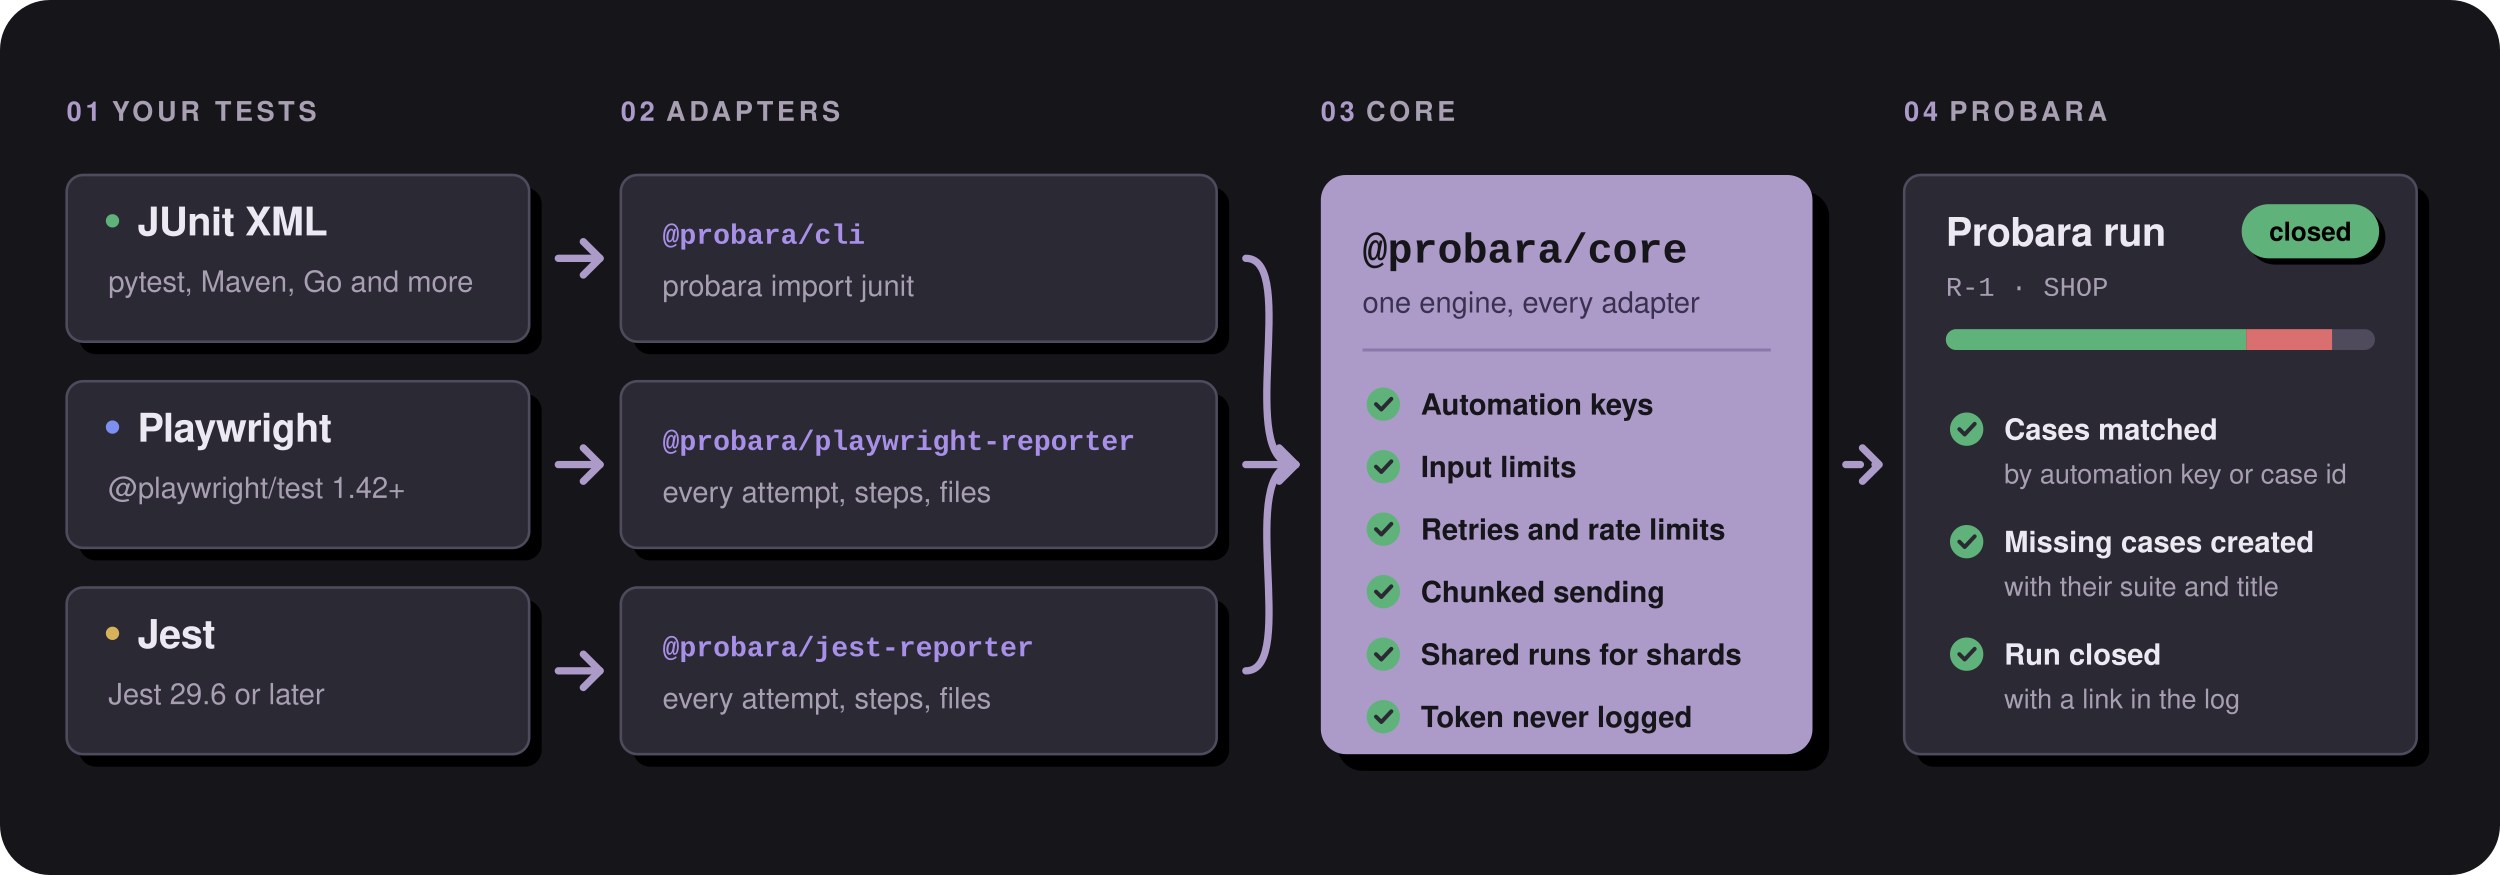
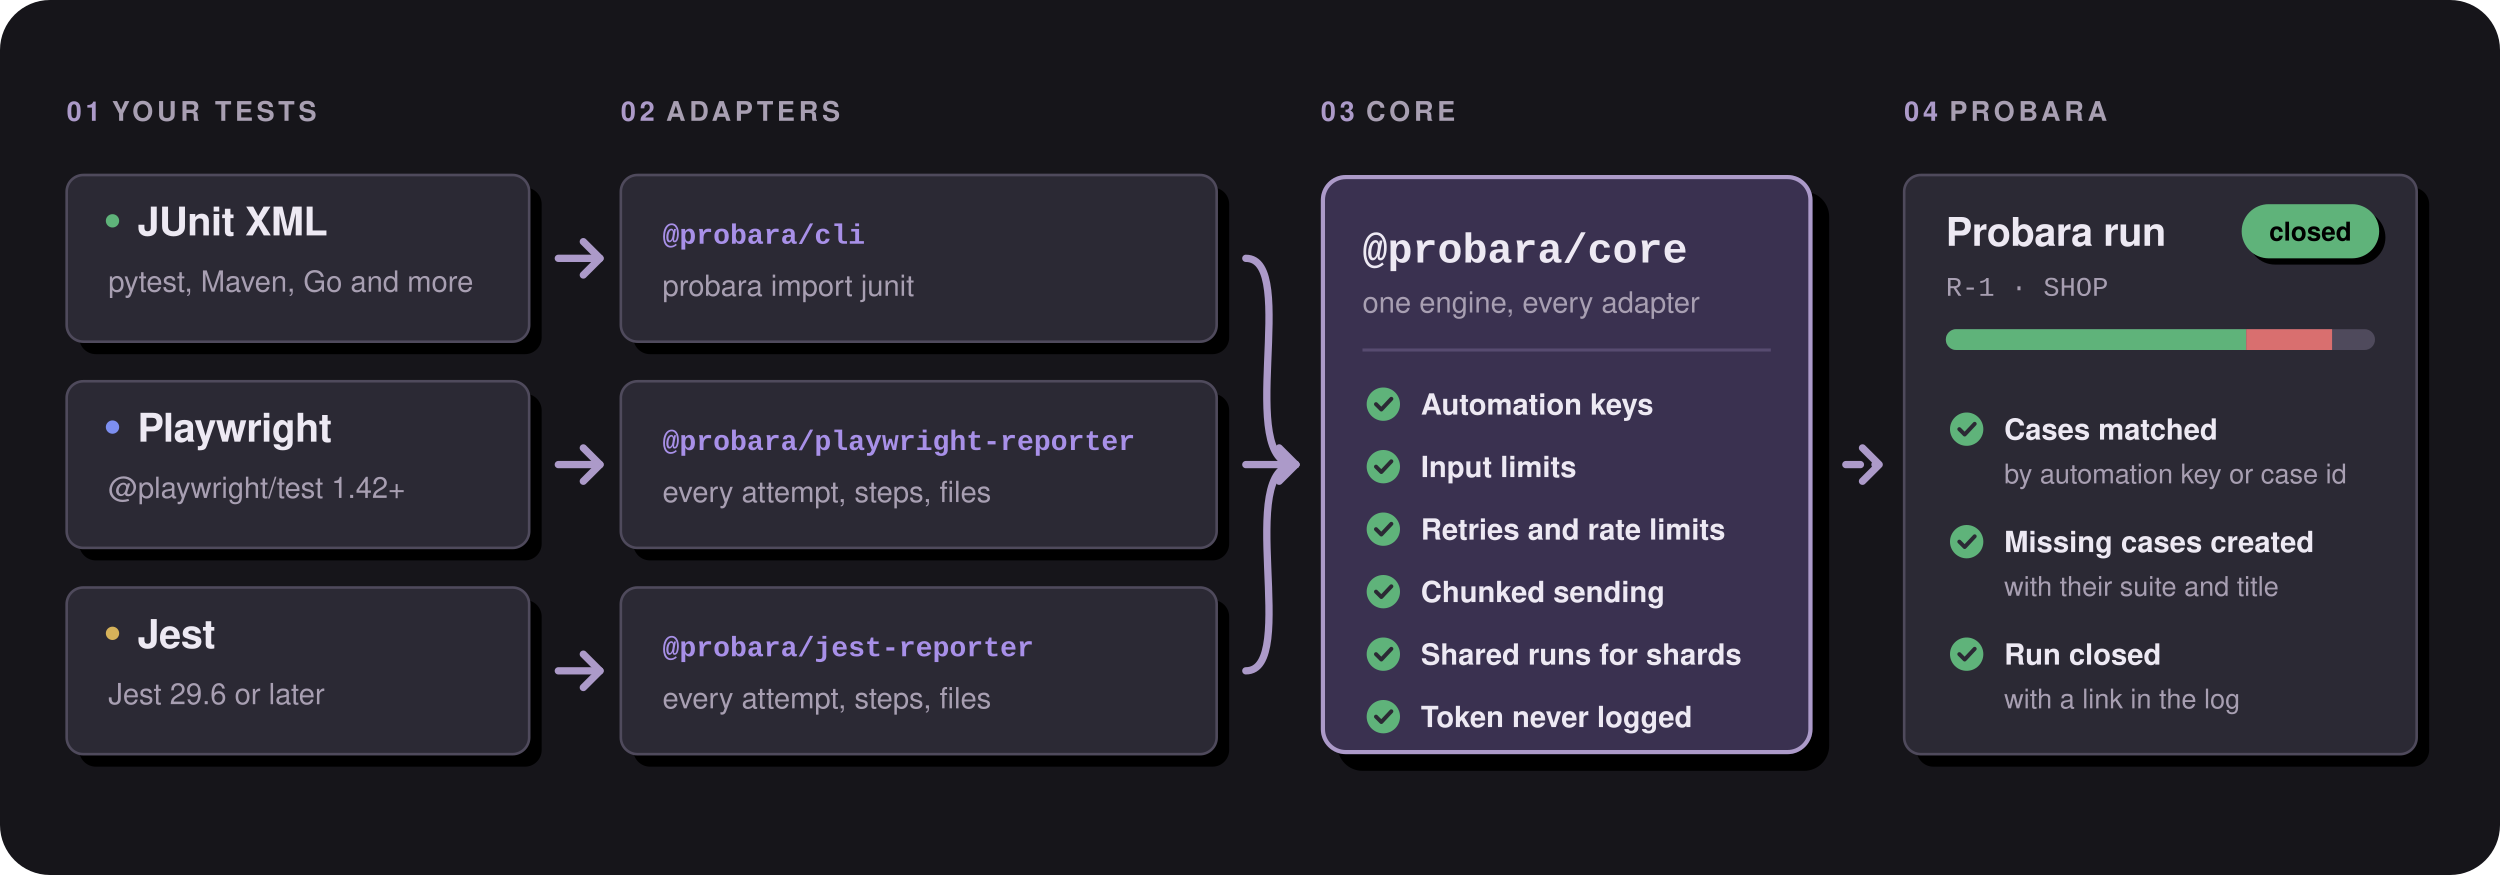
<svg xmlns="http://www.w3.org/2000/svg" viewBox="0 0 1200 420" width="1200" height="420" role="img" aria-labelledby="title desc">
  <style>
.label{font:800 13px ui-sans-serif, -apple-system, BlinkMacSystemFont, 'Segoe UI', Helvetica, Arial, sans-serif;letter-spacing:1.8px;fill:#a89fb2}
.num{fill:#ac9ac9}
.title{font:700 19px ui-sans-serif, -apple-system, BlinkMacSystemFont, 'Segoe UI', Helvetica, Arial, sans-serif;fill:#ede9f3;letter-spacing:-0.2px}
.sub{font:400 14px ui-sans-serif, -apple-system, BlinkMacSystemFont, 'Segoe UI', Helvetica, Arial, sans-serif;fill:#a89fb2}
.small{font:400 13px ui-sans-serif, -apple-system, BlinkMacSystemFont, 'Segoe UI', Helvetica, Arial, sans-serif;fill:#a89fb2}
.pkg{font:700 13.5px ui-monospace, SFMono-Regular, Menlo, Consolas, 'Liberation Mono', monospace;fill:#a890e8}
- .core{font:800 20px ui-monospace, SFMono-Regular, Menlo, Consolas, 'Liberation Mono', monospace;fill:#16151a}
- .coresub{font:500 14px ui-sans-serif, -apple-system, BlinkMacSystemFont, 'Segoe UI', Helvetica, Arial, sans-serif;fill:#3a3150}
- .corerow{font:700 14px ui-sans-serif, -apple-system, BlinkMacSystemFont, 'Segoe UI', Helvetica, Arial, sans-serif;fill:#16151a}
+ .core{font:800 20px ui-monospace, SFMono-Regular, Menlo, Consolas, 'Liberation Mono', monospace;fill:#ede9f3}
.row{font:600 14px ui-sans-serif, -apple-system, BlinkMacSystemFont, 'Segoe UI', Helvetica, Arial, sans-serif;fill:#ede9f3}
.mono{font:500 13px ui-monospace, SFMono-Regular, Menlo, Consolas, 'Liberation Mono', monospace;fill:#a89fb2}
.badge{font:700 12.5px ui-sans-serif, -apple-system, BlinkMacSystemFont, 'Segoe UI', Helvetica, Arial, sans-serif;fill:#000000}

@media (prefers-reduced-motion: no-preference) {
  .float { transform-box: fill-box; transform-origin: center; animation: float 5s ease-in-out 1.6s infinite; }
  .flow { animation: flow 1.1s linear infinite; }
}
@keyframes float { 0%, 100% { transform: none; } 50% { transform: translateY(-3px); } }
@keyframes flow { to { stroke-dashoffset: -14; } }
</style>
  <defs>
    <clipPath id="frame">
      <rect width="1200" height="420" rx="24" />
    </clipPath>
  </defs>
  <g clip-path="url(#frame)">
    <rect width="1200" height="420" fill="#16151a" />
    <text x="32" y="58" class="label">
      <tspan class="num">01</tspan>  YOUR TESTS</text>
    <text x="298" y="58" class="label">
      <tspan class="num">02</tspan>  ADAPTERS</text>
    <text x="634" y="58" class="label">
      <tspan class="num">03</tspan>  CORE</text>
    <text x="914" y="58" class="label">
      <tspan class="num">04</tspan>  PROBARA</text>
    <g>
      <path d="M268 124H288" stroke="#ac9ac9" stroke-width="3.5" stroke-linecap="round" />
      <path d="M280 116l8 8 -8 8" fill="none" stroke="#ac9ac9" stroke-width="3.5" stroke-linecap="round" stroke-linejoin="round" />
      <path d="M268 223H288" stroke="#ac9ac9" stroke-width="3.5" stroke-linecap="round" />
      <path d="M280 215l8 8 -8 8" fill="none" stroke="#ac9ac9" stroke-width="3.5" stroke-linecap="round" stroke-linejoin="round" />
      <path d="M268 322H288" stroke="#ac9ac9" stroke-width="3.5" stroke-linecap="round" />
      <path d="M280 314l8 8 -8 8" fill="none" stroke="#ac9ac9" stroke-width="3.5" stroke-linecap="round" stroke-linejoin="round" />
      <path d="M598 124C624 124 592 223 622 223" fill="none" stroke="#ac9ac9" stroke-width="3.5" stroke-linecap="round" />
      <path d="M598 223C624 223 592 223 622 223" fill="none" stroke="#ac9ac9" stroke-width="3.5" stroke-linecap="round" />
      <path d="M598 322C624 322 592 223 622 223" fill="none" stroke="#ac9ac9" stroke-width="3.5" stroke-linecap="round" />
      <path d="M614 215l8 8 -8 8" fill="none" stroke="#ac9ac9" stroke-width="3.5" stroke-linecap="round" stroke-linejoin="round" />
    </g>
    <g>
      <rect x="38" y="90" width="222" height="80" rx="8" fill="#000000" />
      <rect x="32" y="84" width="222" height="80" rx="8" fill="#2b2934" stroke="#4f4a5c" stroke-width="1.25" />
      <circle cx="54" cy="106" r="3.2" fill="#5fb37a" />
      <text x="66" y="113" class="title">JUnit XML</text>
      <text x="52" y="140" class="sub">pytest, Maven, Go and more</text>
    </g>
    <g>
      <rect x="38" y="189" width="222" height="80" rx="8" fill="#000000" />
      <rect x="32" y="183" width="222" height="80" rx="8" fill="#2b2934" stroke="#4f4a5c" stroke-width="1.25" />
      <circle cx="54" cy="205" r="3.2" fill="#7d8ff0" />
      <text x="66" y="212" class="title">Playwright</text>
      <text x="52" y="239" class="sub">@playwright/test 1.42+</text>
    </g>
    <g>
      <rect x="38" y="288" width="222" height="80" rx="8" fill="#000000" />
      <rect x="32" y="282" width="222" height="80" rx="8" fill="#2b2934" stroke="#4f4a5c" stroke-width="1.25" />
      <circle cx="54" cy="304" r="3.2" fill="#d6b25a" />
      <text x="66" y="311" class="title">Jest</text>
      <text x="52" y="338" class="sub">Jest 29.6 or later</text>
    </g>
    <g>
      <rect x="304" y="90" width="286" height="80" rx="8" fill="#000000" />
      <rect x="298" y="84" width="286" height="80" rx="8" fill="#2b2934" stroke="#4f4a5c" stroke-width="1.25" />
      <text x="318" y="117" class="pkg">@probara/cli</text>
      <text x="318" y="142" class="sub">probara import junit</text>
    </g>
    <g>
      <rect x="304" y="189" width="286" height="80" rx="8" fill="#000000" />
      <rect x="298" y="183" width="286" height="80" rx="8" fill="#2b2934" stroke="#4f4a5c" stroke-width="1.25" />
      <text x="318" y="216" class="pkg">@probara/playwright-reporter</text>
      <text x="318" y="241" class="sub">every attempt, steps, files</text>
    </g>
    <g>
      <rect x="304" y="288" width="286" height="80" rx="8" fill="#000000" />
      <rect x="298" y="282" width="286" height="80" rx="8" fill="#2b2934" stroke="#4f4a5c" stroke-width="1.25" />
      <text x="318" y="315" class="pkg">@probara/jest-reporter</text>
      <text x="318" y="340" class="sub">every attempt, steps, files</text>
    </g>
    <g>
      <rect x="642" y="92" width="236" height="278" rx="12" fill="#000000" />
-       <rect x="634" y="84" width="236" height="278" rx="12" fill="#ac9ac9" />
+       <rect x="634" y="84" width="236" height="278" rx="12" fill="#3a3150" />
+       <rect x="635" y="85" width="234" height="276" rx="11" fill="none" stroke="#ac9ac9" stroke-width="2" />
      <text x="654" y="126" class="core">@probara/core</text>
-       <text x="654" y="150" class="coresub">one engine, every adapter</text>
-       <path d="M654 168H850" stroke="#8a79ab" stroke-width="1.5" />
+       <text x="654" y="150" class="sub">one engine, every adapter</text>
+       <path d="M654 168H850" stroke="#574b70" stroke-width="1.5" />
      <circle cx="664" cy="194" r="8" fill="#5fb37a" />
      <path pathLength="1" d="M660.48 194l2.56 2.56 4.8 -5.12" fill="none" stroke="#2b2934" stroke-width="1.92" stroke-linecap="round" stroke-linejoin="round" />
-       <text x="682" y="199" class="corerow">Automation keys</text>
+       <text x="682" y="199" class="row">Automation keys</text>
      <circle cx="664" cy="224" r="8" fill="#5fb37a" />
      <path pathLength="1" d="M660.48 224l2.56 2.56 4.8 -5.12" fill="none" stroke="#2b2934" stroke-width="1.92" stroke-linecap="round" stroke-linejoin="round" />
-       <text x="682" y="229" class="corerow">Input limits</text>
+       <text x="682" y="229" class="row">Input limits</text>
      <circle cx="664" cy="254" r="8" fill="#5fb37a" />
      <path pathLength="1" d="M660.48 254l2.56 2.56 4.8 -5.12" fill="none" stroke="#2b2934" stroke-width="1.92" stroke-linecap="round" stroke-linejoin="round" />
-       <text x="682" y="259" class="corerow">Retries and rate limits</text>
+       <text x="682" y="259" class="row">Retries and rate limits</text>
      <circle cx="664" cy="284" r="8" fill="#5fb37a" />
      <path pathLength="1" d="M660.48 284l2.56 2.56 4.8 -5.12" fill="none" stroke="#2b2934" stroke-width="1.92" stroke-linecap="round" stroke-linejoin="round" />
-       <text x="682" y="289" class="corerow">Chunked sending</text>
+       <text x="682" y="289" class="row">Chunked sending</text>
      <circle cx="664" cy="314" r="8" fill="#5fb37a" />
      <path pathLength="1" d="M660.48 314l2.56 2.56 4.8 -5.12" fill="none" stroke="#2b2934" stroke-width="1.92" stroke-linecap="round" stroke-linejoin="round" />
-       <text x="682" y="319" class="corerow">Shared runs for shards</text>
+       <text x="682" y="319" class="row">Shared runs for shards</text>
      <circle cx="664" cy="344" r="8" fill="#5fb37a" />
      <path pathLength="1" d="M660.48 344l2.56 2.56 4.8 -5.12" fill="none" stroke="#2b2934" stroke-width="1.92" stroke-linecap="round" stroke-linejoin="round" />
-       <text x="682" y="349" class="corerow">Token never logged</text>
+       <text x="682" y="349" class="row">Token never logged</text>
    </g>
    <g>
      <path class="flow" d="M886 223H900" stroke="#ac9ac9" stroke-width="3.5" stroke-dasharray="7 7" stroke-linecap="round" />
      <path d="M894 215l8 8 -8 8" fill="none" stroke="#ac9ac9" stroke-width="3.5" stroke-linecap="round" stroke-linejoin="round" />
    </g>
    <g>
      <g class="float">
        <rect x="920" y="90" width="246" height="278" rx="8" fill="#000000" />
        <rect x="914" y="84" width="246" height="278" rx="8" fill="#2b2934" stroke="#4f4a5c" stroke-width="1.25" />
        <text x="934" y="118" class="title">Probara run</text>
        <text x="934" y="142" class="mono">R-1 · SHOP</text>
        <rect x="934" y="158" width="206" height="10" rx="5" fill="#4f4a5c" />
        <path d="M939 158h139.2v10h-139.2a5 5 0 0 1 0 -10Z" fill="#5fb37a" />
        <rect x="1078.2" y="158" width="41.2" height="10" fill="#d96f6f" />
        <circle cx="944" cy="206" r="8" fill="#5fb37a" />
        <path pathLength="1" d="M940.48 206l2.56 2.56 4.8 -5.12" fill="none" stroke="#2b2934" stroke-width="1.92" stroke-linecap="round" stroke-linejoin="round" />
        <text x="962" y="211" class="row">Cases matched</text>
        <text x="962" y="232" class="small">by automation key or case id</text>
        <circle cx="944" cy="260" r="8" fill="#5fb37a" />
        <path pathLength="1" d="M940.48 260l2.56 2.56 4.8 -5.12" fill="none" stroke="#2b2934" stroke-width="1.92" stroke-linecap="round" stroke-linejoin="round" />
        <text x="962" y="265" class="row">Missing cases created</text>
        <text x="962" y="286" class="small">with their suite and title</text>
        <circle cx="944" cy="314" r="8" fill="#5fb37a" />
        <path pathLength="1" d="M940.48 314l2.56 2.56 4.8 -5.12" fill="none" stroke="#2b2934" stroke-width="1.92" stroke-linecap="round" stroke-linejoin="round" />
        <text x="962" y="319" class="row">Run closed</text>
        <text x="962" y="340" class="small">with a link in the log</text>
        <g>
          <rect x="1079" y="101" width="66" height="26" rx="13" fill="#000000" />
          <rect x="1076" y="98" width="66" height="26" rx="13" fill="#5fb37a" />
          <text x="1109" y="115.5" text-anchor="middle" class="badge">closed</text>
        </g>
      </g>
    </g>
  </g>
</svg>
